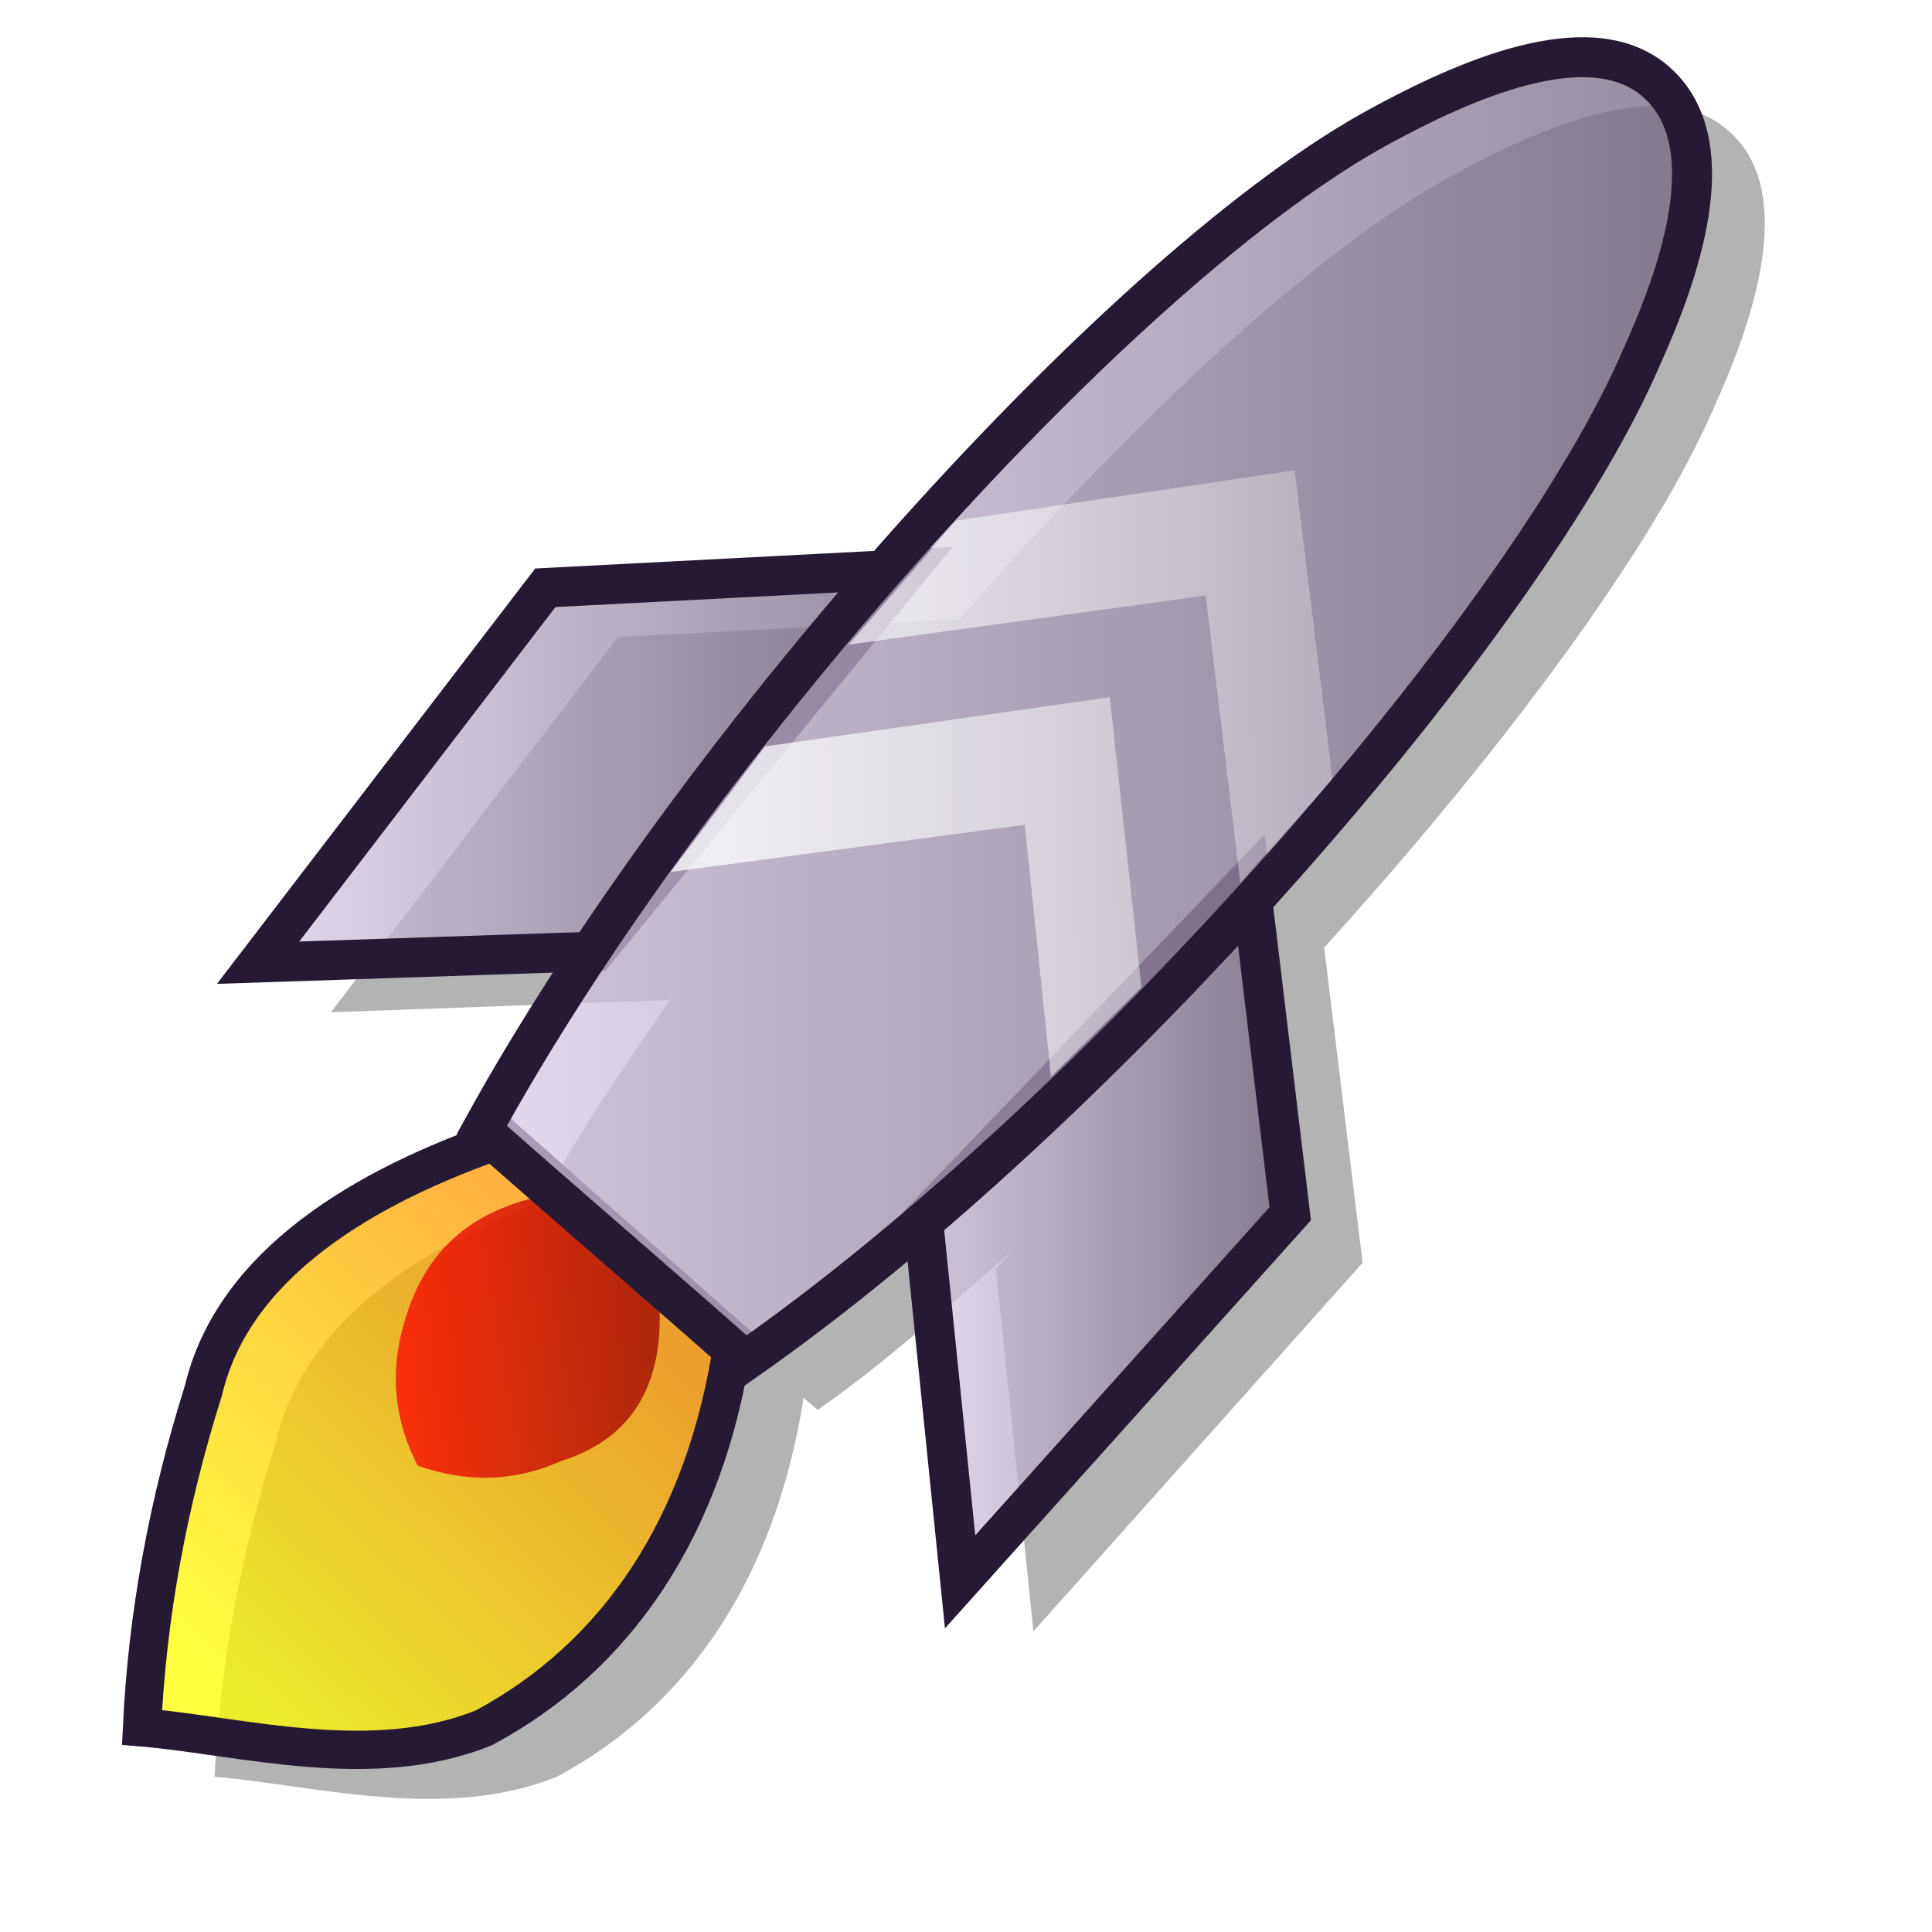
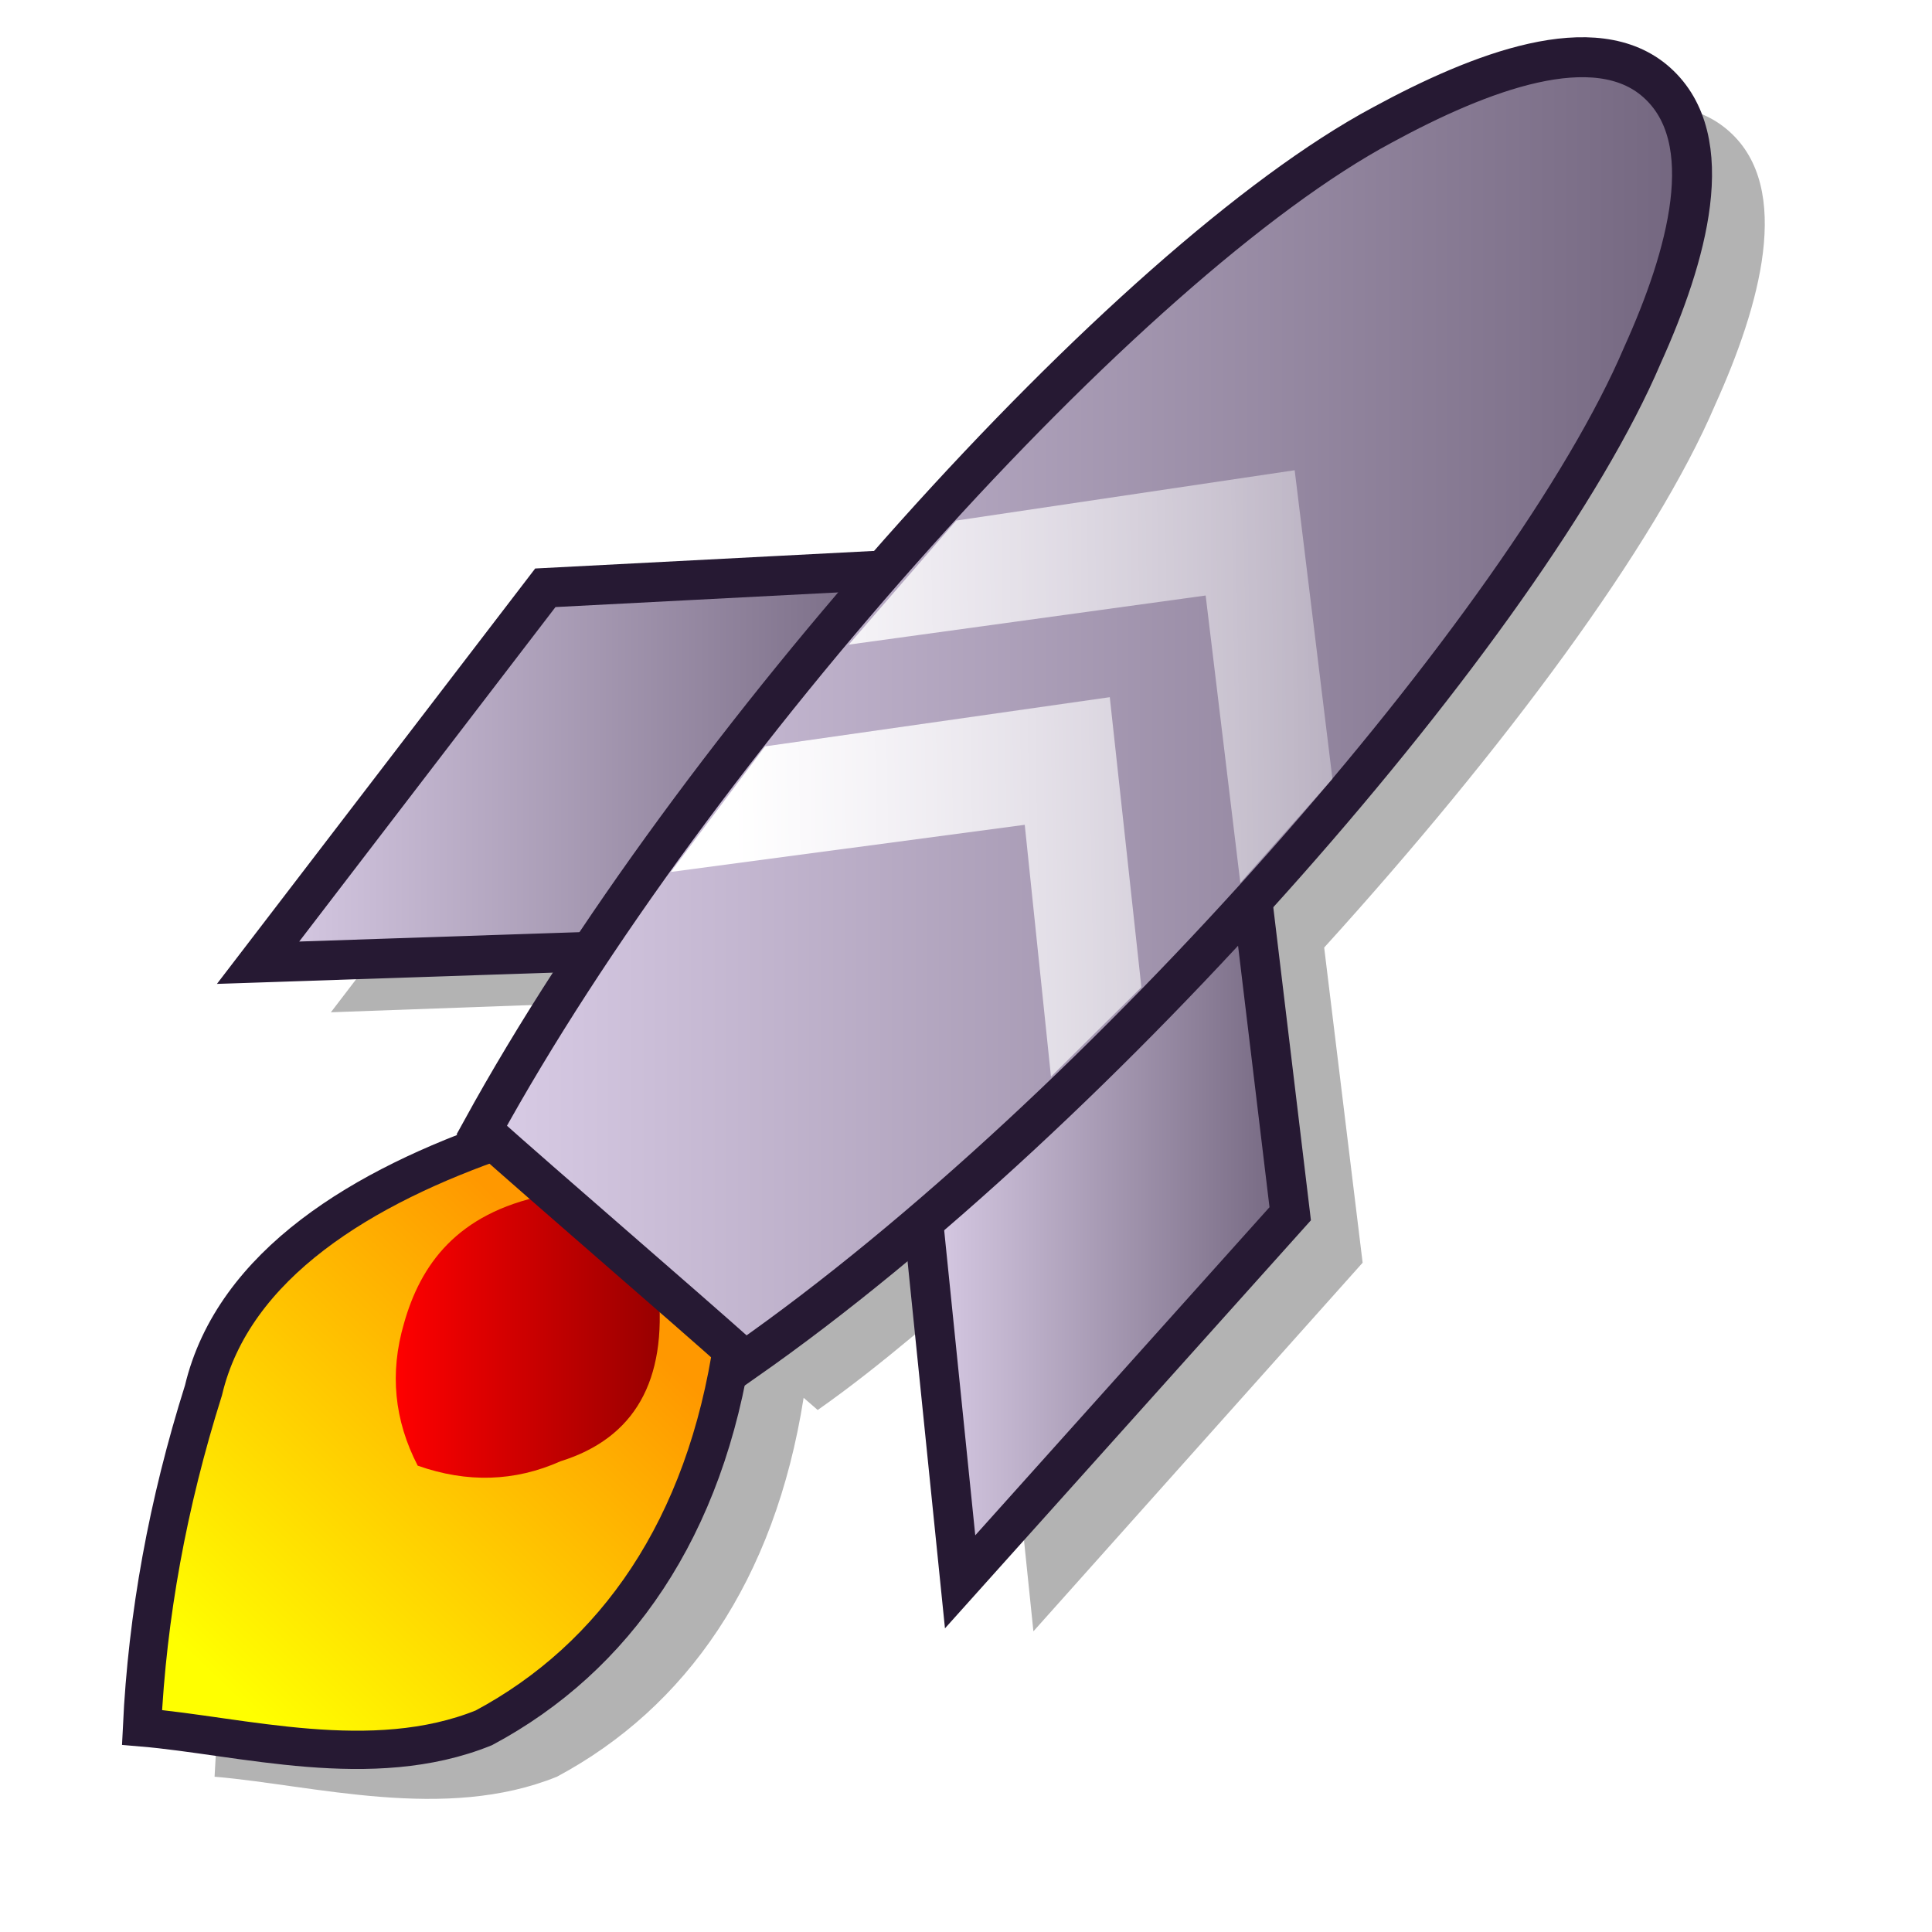
<svg xmlns="http://www.w3.org/2000/svg" xmlns:xlink="http://www.w3.org/1999/xlink" id="svg1" width="48pt" height="48pt">
  <defs id="defs3">
    <linearGradient id="linearGradient647">
      <stop offset="0" style="stop-color:#feff9f;stop-opacity:1;" id="stop648" />
      <stop offset="1" style="stop-color:#ff4545;stop-opacity:1;" id="stop649" />
    </linearGradient>
    <linearGradient id="linearGradient676">
      <stop style="stop-color:#ff0000;stop-opacity:1;" offset="0" id="stop677" />
      <stop style="stop-color:#980000;stop-opacity:1;" offset="1" id="stop678" />
    </linearGradient>
    <linearGradient id="linearGradient672">
      <stop style="stop-color:#ffff00;stop-opacity:1;" offset="0" id="stop673" />
      <stop style="stop-color:#ff9800;stop-opacity:1;" offset="1" id="stop674" />
    </linearGradient>
    <linearGradient id="linearGradient584">
      <stop style="stop-color:#ffffff;stop-opacity:1;" offset="0" id="stop585" />
      <stop style="stop-color:#ffffff;stop-opacity:0;" offset="1" id="stop586" />
    </linearGradient>
    <linearGradient id="linearGradient578">
      <stop style="stop-color:#d9cce6;stop-opacity:1;" offset="0" id="stop579" />
      <stop style="stop-color:#73667f;stop-opacity:1;" offset="1" id="stop580" />
    </linearGradient>
    <linearGradient xlink:href="#linearGradient584" id="linearGradient581" x1="-0.303" y1="0.337" x2="1.764" y2="0.307" />
    <linearGradient xlink:href="#linearGradient584" id="linearGradient583" x1="0.13" y1="-0.185" x2="2.267" y2="-0.217" gradientTransform="scale(0.967204,1.033908)" />
    <linearGradient xlink:href="#linearGradient578" id="linearGradient654" x1="0" y1="0" x2="1" y2="0" />
    <linearGradient xlink:href="#linearGradient578" id="linearGradient655" x1="0" y1="-0" x2="1" y2="-0" />
    <linearGradient xlink:href="#linearGradient578" id="linearGradient653" x1="1.798" y1="0.489" x2="2.757" y2="0.489" gradientTransform="scale(0.556177,1.797987)" />
    <linearGradient xlink:href="#linearGradient672" id="linearGradient682" x1="0.14" y1="0.901" x2="0.755" y2="0.239" />
    <linearGradient xlink:href="#linearGradient676" id="linearGradient702" x1="0" y1="-0" x2="1" y2="-0" />
    <linearGradient id="linearGradient641" xlink:href="#linearGradient647" />
  </defs>
  <path style="opacity:0.3;fill:#000000;fill-opacity:1;fill-rule:evenodd;stroke:none;stroke-width:0.956pt;stroke-linecap:butt;stroke-linejoin:miter;stroke-opacity:1;" d="M 55.486,3.549 C 53.402,3.277 50.64,4.437 48.215,5.755 C 43.733,8.153 37.618,13.843 31.778,20.514 L 20.468,21.105 L 10.961,33.533 L 22.146,33.129 L 22.395,32.819 C 20.987,34.921 19.455,37.06 18.356,39.064 C 18.468,39.165 18.697,39.357 18.822,39.468 C 14.304,41.06 10.131,43.595 9.158,47.702 C 7.978,51.444 7.284,55.158 7.108,58.856 C 10.391,59.134 14.739,60.359 18.449,58.856 C 22.731,56.564 25.667,52.363 26.621,46.304 C 26.75,46.418 26.969,46.602 27.087,46.708 C 29.182,45.242 31.38,43.305 33.549,41.425 L 32.99,42.016 L 34.233,54.04 L 45.139,41.829 L 43.865,31.389 C 49.829,24.815 54.836,18.062 56.822,13.399 C 58.302,10.125 59.396,6.242 57.288,4.357 C 56.779,3.902 56.181,3.64 55.486,3.549 z " id="path938" />
-   <path style="fill:url(#linearGradient682);fill-opacity:0.75;fill-rule:evenodd;stroke:#261933;stroke-width:0.951pt;stroke-linecap:butt;stroke-linejoin:miter;stroke-opacity:1;" d="M 16.696,37.704 C 12.067,39.288 7.732,41.866 6.739,46.061 C 5.558,49.803 4.88,53.523 4.704,57.222 C 7.987,57.499 12.319,58.739 16.029,57.236 C 20.375,54.91 23.377,50.628 24.284,44.423 C 21.755,42.183 19.225,39.944 16.696,37.704 z " id="path671" />
-   <path style="fill:url(#linearGradient702);fill-opacity:0.75;fill-rule:evenodd;stroke:none;stroke-width:1pt;stroke-linecap:butt;stroke-linejoin:miter;stroke-opacity:1;" d="M 18.025,39.603 C 19.286,40.64 20.547,41.677 21.808,42.714 C 22.103,45.742 21.023,47.64 18.567,48.407 C 17.052,49.082 15.475,49.13 13.837,48.552 C 13.058,47.046 12.905,45.48 13.379,43.852 C 13.926,41.901 15.131,40.202 18.025,39.603 z " id="path675" />
-   <path style="font-size:12;fill:url(#linearGradient655);fill-opacity:0.75;fill-rule:evenodd;stroke:#261933;stroke-width:0.983pt;stroke-opacity:1;" d="M 41.404,29.097 L 42.74,40.207 L 31.805,52.4 L 30.582,40.399 L 41.404,29.097 z " id="path668" />
-   <path style="font-size:12;fill:url(#linearGradient655);fill-opacity:0.75;fill-rule:evenodd;stroke:#261933;stroke-width:0.983pt;stroke-opacity:1;" d="M 8.549,31.891 L 19.732,31.516 L 30.112,18.846 L 18.065,19.471 L 8.549,31.891 z " id="path1037" />
-   <path style="fill:url(#linearGradient654);fill-opacity:0.75;fill-rule:evenodd;stroke:#261933;stroke-width:0.993pt;stroke-linecap:butt;stroke-linejoin:miter;stroke-opacity:1;" d="M 15.958,37.435 C 18.073,39.327 22.473,43.102 24.685,45.079 C 36.524,36.798 50.671,20.54 54.405,11.773 C 55.886,8.499 56.99,4.616 54.882,2.731 C 52.845,0.91 49.03,2.38 45.796,4.138 C 37.356,8.654 22.987,24.629 15.958,37.435 z " id="path1019" />
-   <path style="fill:url(#linearGradient583);fill-opacity:0.75;fill-rule:evenodd;stroke:none;stroke-width:1pt;stroke-linecap:butt;stroke-linejoin:miter;stroke-opacity:1;" d="M 25.345,24.725 L 36.763,23.095 L 37.81,32.703 L 34.815,35.665 L 33.946,27.323 L 22.223,28.884 L 25.345,24.725 z " id="path670" />
-   <path style="fill:url(#linearGradient581);fill-opacity:0.75;fill-rule:evenodd;stroke:none;stroke-width:1pt;stroke-linecap:butt;stroke-linejoin:miter;stroke-opacity:1;" d="M 31.676,17.245 L 42.888,15.577 L 44.139,25.803 L 41.087,29.245 L 39.939,19.727 L 28.117,21.354 L 31.676,17.245 z " id="path669" />
+   <path style="fill:url(#linearGradient682);fill-opacity:1;fill-rule:evenodd;stroke:#261933;stroke-width:0.951pt;stroke-linecap:butt;stroke-linejoin:miter;stroke-opacity:1;" d="M 16.696,37.704 C 12.067,39.288 7.732,41.866 6.739,46.061 C 5.558,49.803 4.88,53.523 4.704,57.222 C 7.987,57.499 12.319,58.739 16.029,57.236 C 20.375,54.91 23.377,50.628 24.284,44.423 C 21.755,42.183 19.225,39.944 16.696,37.704 z " id="path671" />
+   <path style="fill:url(#linearGradient702);fill-opacity:1;fill-rule:evenodd;stroke:none;stroke-width:1pt;stroke-linecap:butt;stroke-linejoin:miter;stroke-opacity:1;" d="M 18.025,39.603 C 19.286,40.64 20.547,41.677 21.808,42.714 C 22.103,45.742 21.023,47.64 18.567,48.407 C 17.052,49.082 15.475,49.13 13.837,48.552 C 13.058,47.046 12.905,45.48 13.379,43.852 C 13.926,41.901 15.131,40.202 18.025,39.603 z " id="path675" />
+   <path style="font-size:12;fill:url(#linearGradient655);fill-opacity:1;fill-rule:evenodd;stroke:#261933;stroke-width:0.983pt;stroke-opacity:1;" d="M 41.404,29.097 L 42.74,40.207 L 31.805,52.4 L 30.582,40.399 L 41.404,29.097 z " id="path668" />
+   <path style="font-size:12;fill:url(#linearGradient655);fill-opacity:1;fill-rule:evenodd;stroke:#261933;stroke-width:0.983pt;stroke-opacity:1;" d="M 8.549,31.891 L 19.732,31.516 L 30.112,18.846 L 18.065,19.471 L 8.549,31.891 z " id="path1037" />
+   <path style="fill:url(#linearGradient654);fill-opacity:1;fill-rule:evenodd;stroke:#261933;stroke-width:0.993pt;stroke-linecap:butt;stroke-linejoin:miter;stroke-opacity:1;" d="M 15.958,37.435 C 18.073,39.327 22.473,43.102 24.685,45.079 C 36.524,36.798 50.671,20.54 54.405,11.773 C 55.886,8.499 56.99,4.616 54.882,2.731 C 52.845,0.91 49.03,2.38 45.796,4.138 C 37.356,8.654 22.987,24.629 15.958,37.435 z " id="path1019" />
+   <path style="fill:url(#linearGradient583);fill-opacity:1;fill-rule:evenodd;stroke:none;stroke-width:1pt;stroke-linecap:butt;stroke-linejoin:miter;stroke-opacity:1;" d="M 25.345,24.725 L 36.763,23.095 L 37.81,32.703 L 34.815,35.665 L 33.946,27.323 L 22.223,28.884 L 25.345,24.725 z " id="path670" />
+   <path style="fill:url(#linearGradient581);fill-opacity:1;fill-rule:evenodd;stroke:none;stroke-width:1pt;stroke-linecap:butt;stroke-linejoin:miter;stroke-opacity:1;" d="M 31.676,17.245 L 42.888,15.577 L 44.139,25.803 L 41.087,29.245 L 39.939,19.727 L 28.117,21.354 L 31.676,17.245 z " id="path669" />
</svg>
